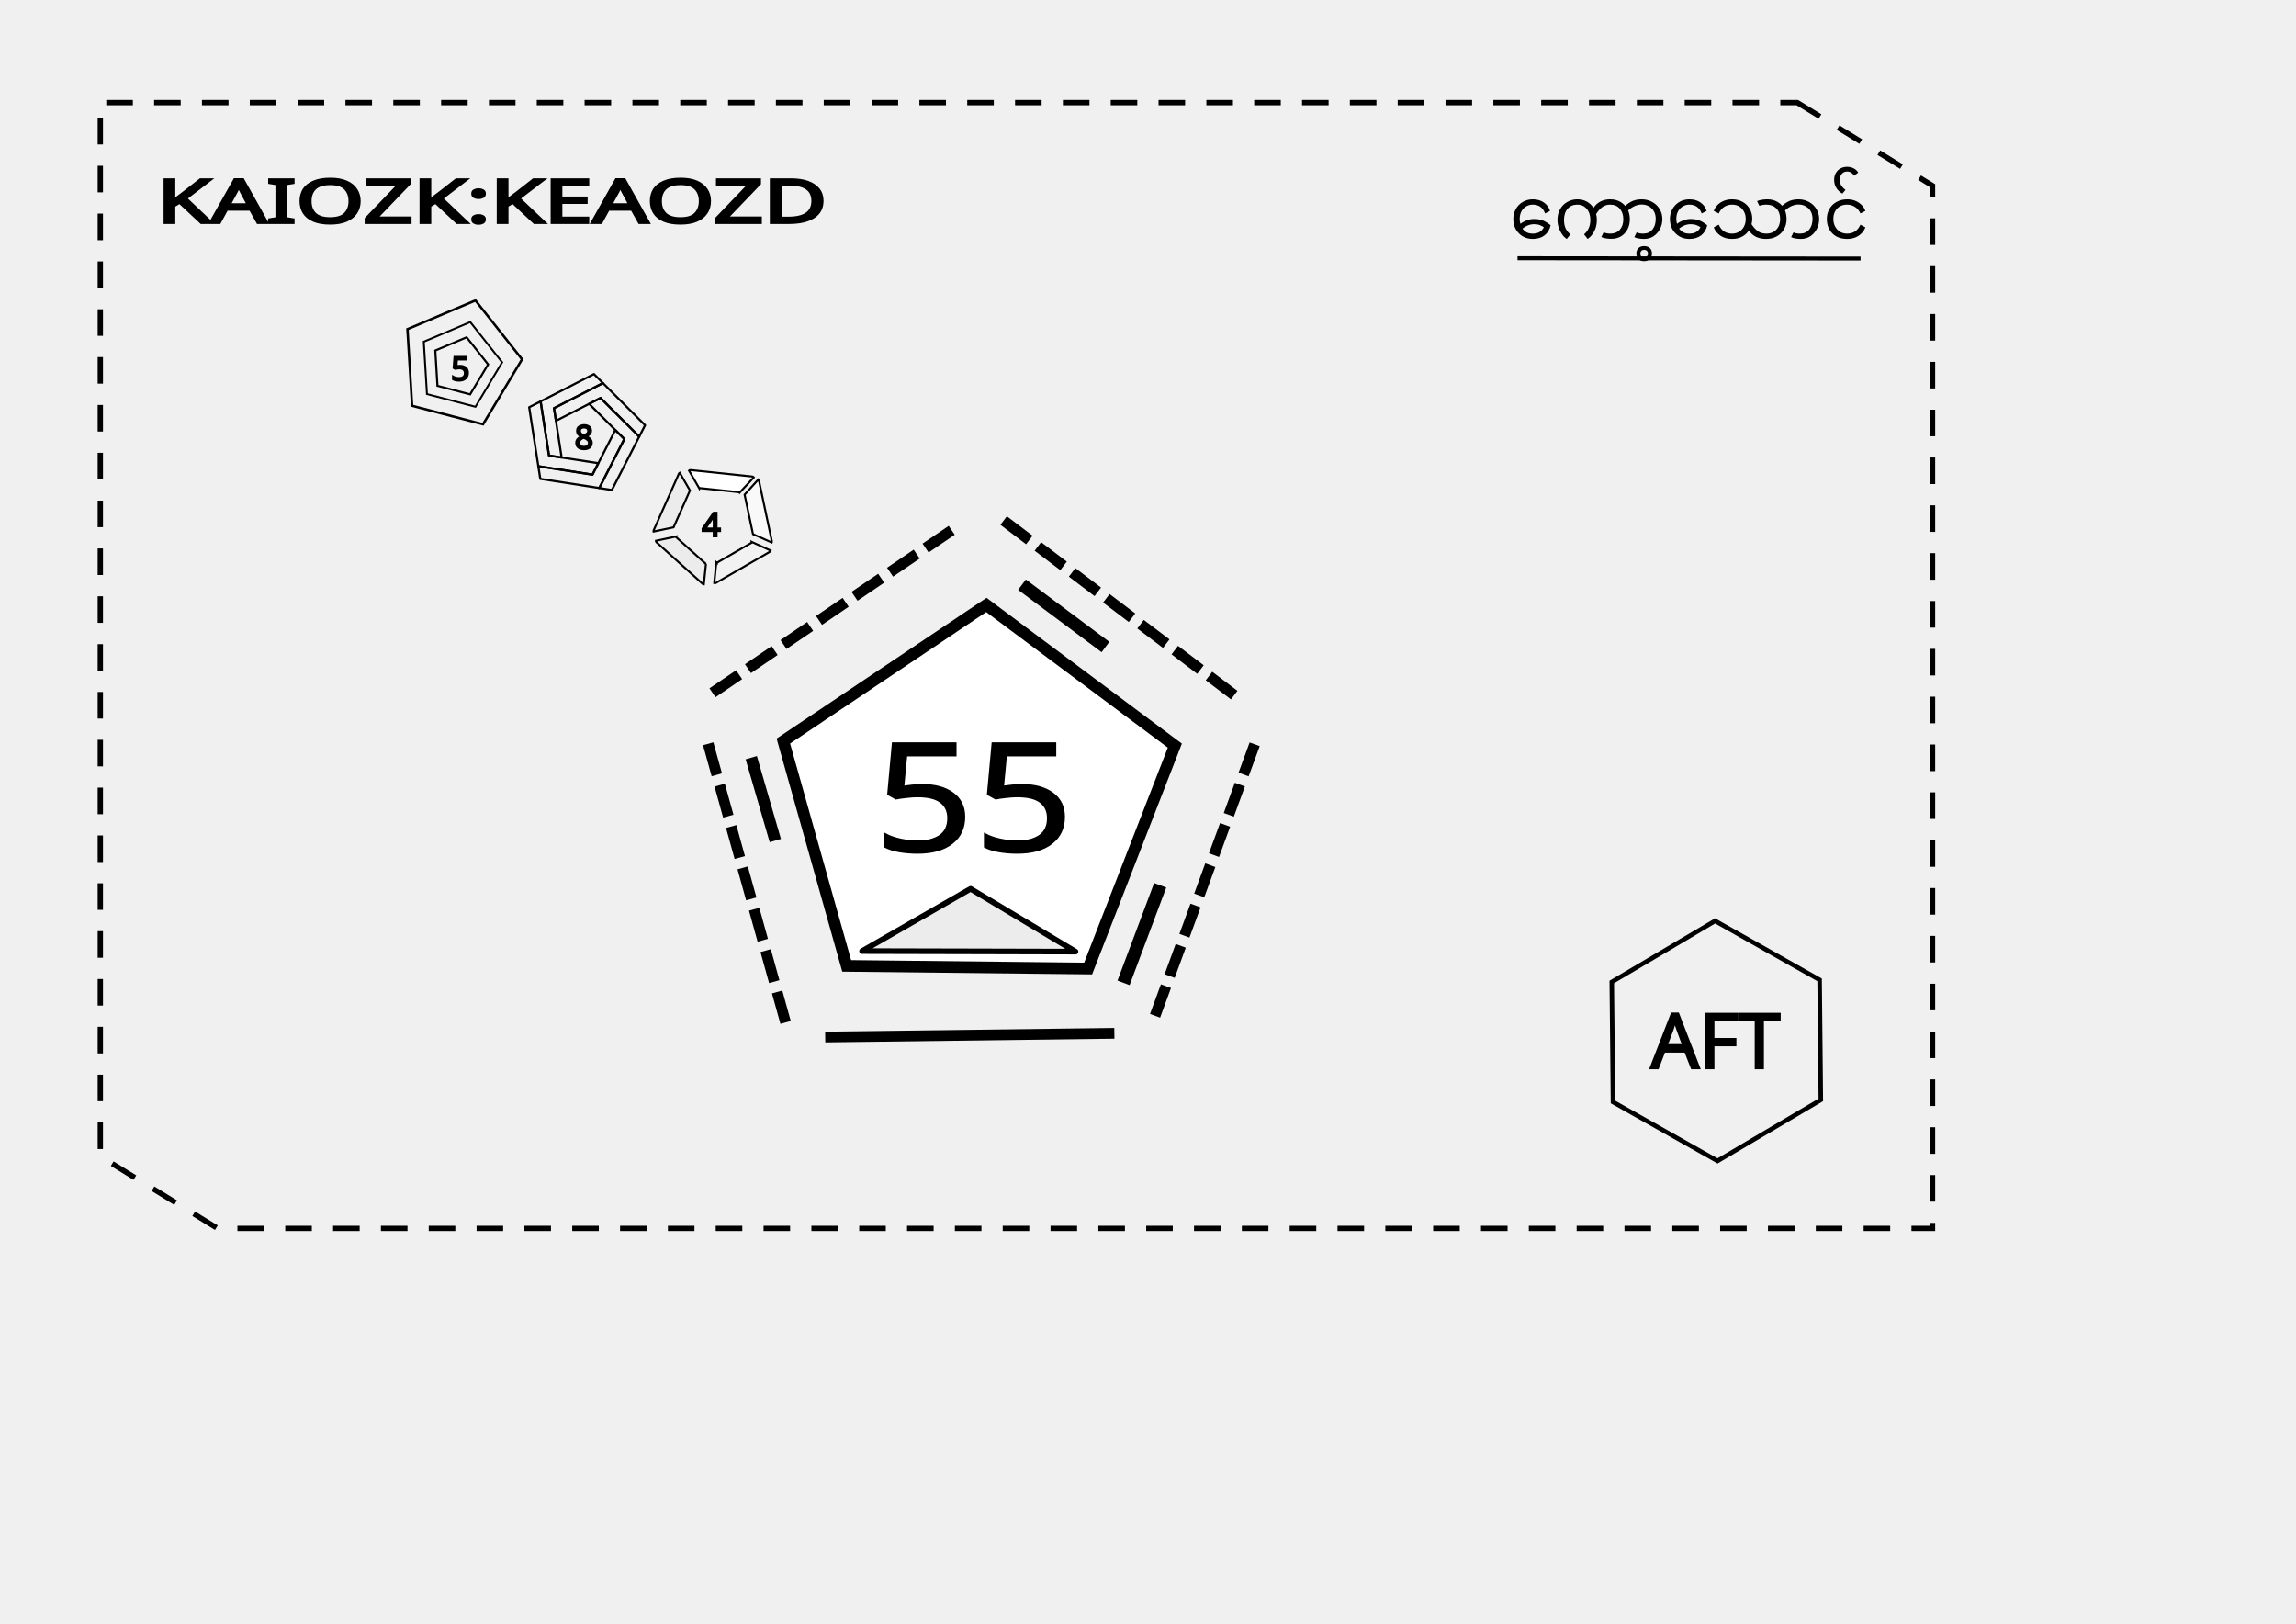
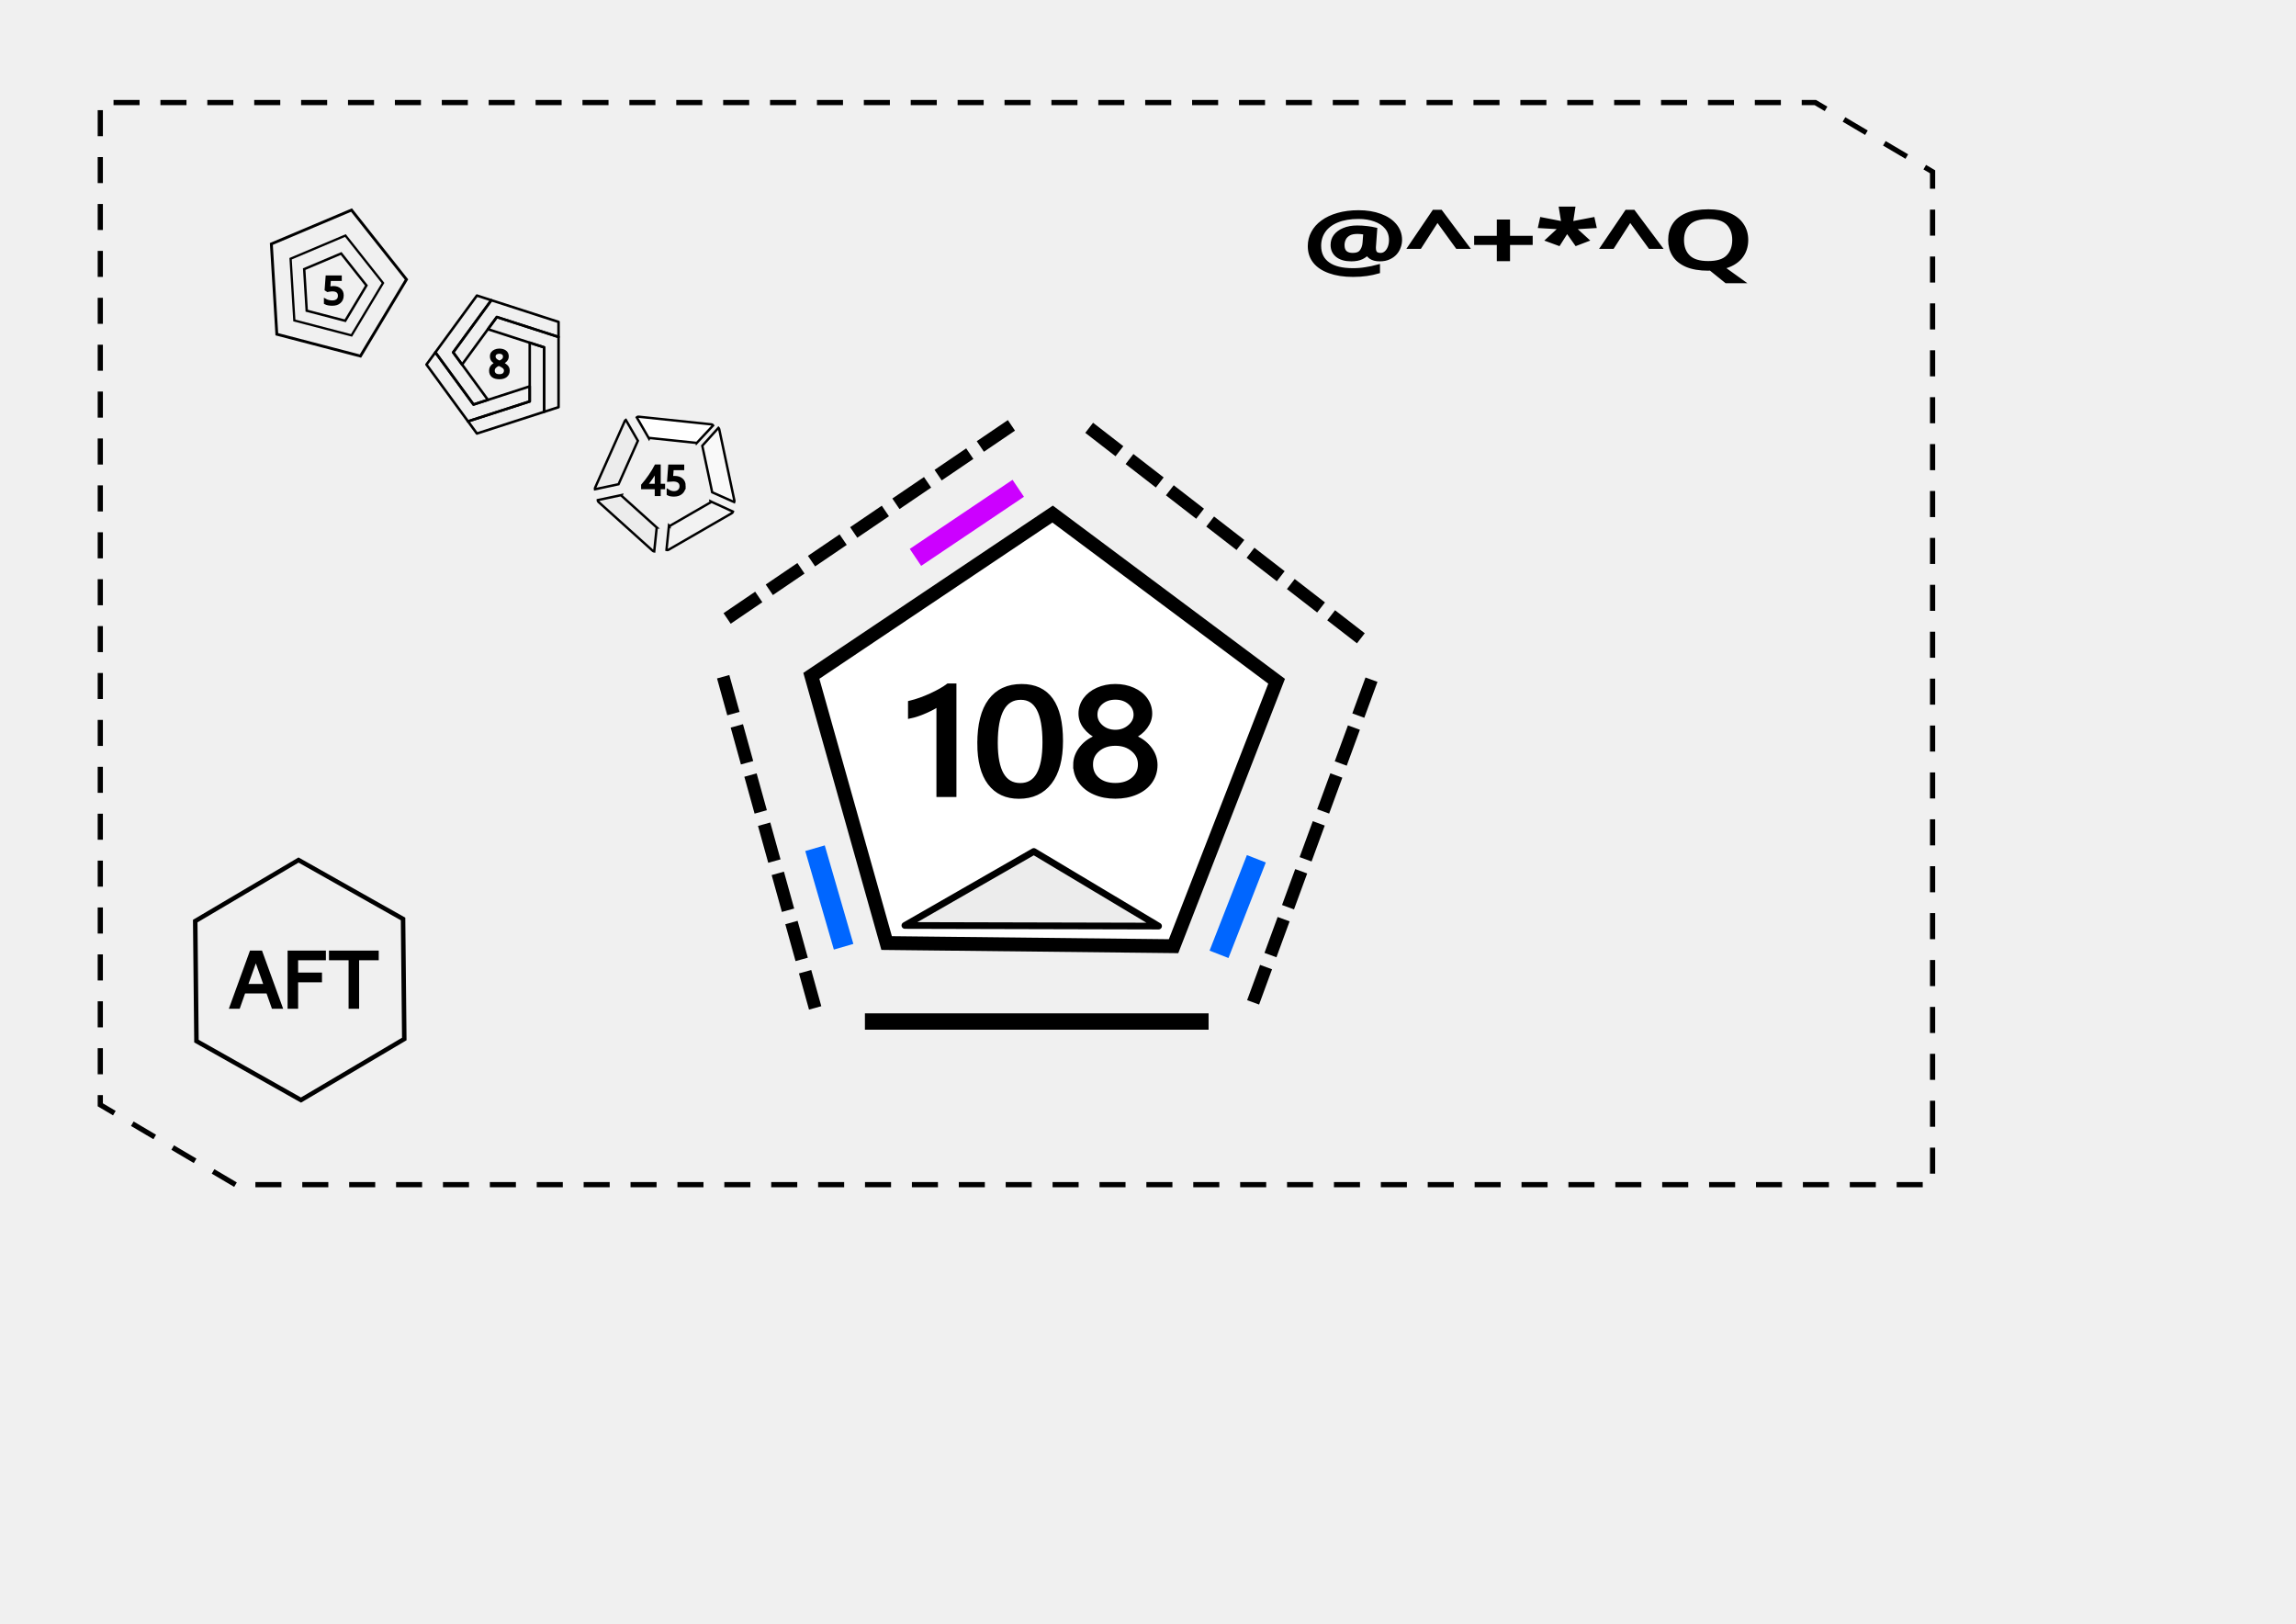
<svg xmlns="http://www.w3.org/2000/svg" width="297mm" height="210mm" viewBox="0 0 297 210" version="1.1" id="svg1">
  <defs id="defs1" />
  <g id="layer1">
-     <path id="path30-1" style="fill:none;fill-opacity:1;stroke:#000000;stroke-width:0.687;stroke-miterlimit:6.667;stroke-dasharray:3.437, 2.75;stroke-dashoffset:0" d="m 232.495,13.27 17.489,10.744 V 158.874 H 28.143 L 12.98,149.559 V 13.27 Z" />
-     <path style="fill:none;stroke:#000000;stroke-width:0.267;stroke-linecap:butt;stroke-linejoin:miter;stroke-miterlimit:5.5;stroke-dasharray:none;stroke-opacity:1" d="m 63.139,47.131 -2.326,3.872 -4.228,-1.104 -0.277,-4.564 4.053,-1.712 z" id="path16" />
-     <path d="m 97.226,70.08 0.021,0.099 -3e-5,10e-6 -4.518,2.608 -4e-5,4e-5 -0.067,-0.061 -0.274,2.68 c 0.021,0.007 0.042,0.013 0.064,0.015 0.055,0.006 0.111,-0.005 0.161,-0.034 l 6.943,-4.009 c 0.05,-0.029 0.088,-0.072 0.11,-0.122 0.007,-0.017 0.013,-0.034 0.017,-0.051 z" fill="#43cb8e" id="path1" style="fill:#f2f2f2;stroke:#000000;stroke-width:0.262;stroke-dasharray:none;stroke-opacity:1" />
-     <path d="m 97.507,61.748 c -0.012,-0.018 -0.026,-0.034 -0.042,-0.048 -0.041,-0.037 -0.093,-0.061 -0.15,-0.067 l -7.974,-0.838 c -0.057,-0.007 -0.113,0.007 -0.161,0.034 -0.018,0.01 -0.035,0.023 -0.05,0.037 l 1.343,2.327 0.031,-0.07 5.188,0.545 2e-5,-1e-5 0.005,0.022 z" fill="#ffaa5b" id="path3" style="fill:#ffffff;stroke:#000000;stroke-width:0.262;stroke-dasharray:none;stroke-opacity:1" />
-     <path d="m 98.092,62.013 -1.772,1.968 h 3e-5 l 1.085,5.103 -2e-5,1e-5 2.42,1.077 c 0.022,-0.05 0.029,-0.107 0.017,-0.163 l -1.667,-7.842 c -0.012,-0.056 -0.041,-0.106 -0.082,-0.142 z" fill="#fee55a" id="path5" style="fill:#f9f9f9;stroke:#000000;stroke-width:0.262;stroke-dasharray:none;stroke-opacity:1" />
-     <path d="m 91.32,72.945 -3.877,-3.491 -2e-5,-2e-5 0.03,-0.068 -2.626,0.555 c -6.3e-4,0.021 4.9e-4,0.043 0.005,0.063 0.011,0.054 0.039,0.104 0.082,0.142 l 5.958,5.365 c 0.043,0.038 0.096,0.061 0.15,0.067 l 0.277,-2.634 z" fill="#60b8fe" id="path6" style="fill:#ececec;stroke:#000000;stroke-width:0.262;stroke-dasharray:none;stroke-dashoffset:0;stroke-opacity:1" />
-     <path d="m 87.13,68.201 2.122,-4.766 -1.324,-2.294 c -0.048,0.027 -0.087,0.07 -0.11,0.122 l -3.261,7.324 c -0.023,0.053 -0.029,0.11 -0.017,0.163 z" fill="#ff656f" id="path12-1" style="fill:#ececec;stroke:#000000;stroke-width:0.262;stroke-dasharray:none;stroke-opacity:1" />
-     <g id="g2" transform="matrix(-0.5649038,-0.5649038,0.5649038,-0.5649038,77.42059,119.7865)" style="stroke-width:0.348;stroke-dasharray:none">
+     <path id="path30-1" style="fill:none;fill-opacity:1;stroke:#000000;stroke-width:0.674;stroke-miterlimit:6.667;stroke-dasharray:3.37, 2.696;stroke-dashoffset:0" d="M 30.464,153.218 12.974,142.89 V 13.264 H 234.827 l 15.163,8.954 V 153.218 Z" />
+     <path style="fill:none;stroke:#000000;stroke-width:0.314;stroke-linecap:butt;stroke-linejoin:miter;stroke-miterlimit:5.5;stroke-dasharray:none;stroke-opacity:1" d="m 47.402,36.921 -2.742,4.566 -4.984,-1.301 -0.326,-5.381 4.778,-2.019 z" id="path16" />
+     <path d="m 91.915,64.843 0.025,0.117 -4e-5,1.1e-5 -5.326,3.075 -4.7e-5,4.7e-5 -0.079,-0.071 -0.323,3.159 c 0.025,0.008 0.05,0.015 0.076,0.018 0.064,0.007 0.131,-0.006 0.19,-0.04 l 8.186,-4.726 c 0.059,-0.034 0.103,-0.085 0.13,-0.144 0.008,-0.019 0.015,-0.04 0.02,-0.061 z" fill="#43cb8e" id="path1" style="fill:#f2f2f2;stroke:#000000;stroke-width:0.309;stroke-dasharray:none;stroke-opacity:1" />
+     <path d="m 92.246,55.019 c -0.014,-0.021 -0.031,-0.04 -0.05,-0.057 -0.048,-0.043 -0.11,-0.072 -0.177,-0.079 l -9.401,-0.988 c -0.068,-0.008 -0.134,0.008 -0.19,0.04 -0.021,0.012 -0.041,0.027 -0.059,0.044 l 1.584,2.743 0.037,-0.083 6.116,0.643 2.3e-5,-1.2e-5 0.006,0.027 z" fill="#ffaa5b" id="path3" style="fill:#ffffff;stroke:#000000;stroke-width:0.309;stroke-dasharray:none;stroke-opacity:1" />
+     <path d="m 92.935,55.332 -2.09,2.321 h 3.5e-5 l 1.279,6.016 -2e-5,1.2e-5 2.853,1.27 c 0.026,-0.059 0.034,-0.126 0.02,-0.193 l -1.965,-9.246 c -0.014,-0.066 -0.049,-0.125 -0.097,-0.168 z" fill="#fee55a" id="path5" style="fill:#f9f9f9;stroke:#000000;stroke-width:0.309;stroke-dasharray:none;stroke-opacity:1" />
+     <path d="m 84.952,68.22 -4.57,-4.115 -2.3e-5,-2.3e-5 0.035,-0.08 -3.096,0.654 c -7.43e-4,0.025 5.77e-4,0.05 0.006,0.075 0.013,0.063 0.046,0.122 0.097,0.168 l 7.025,6.325 c 0.05,0.045 0.113,0.072 0.177,0.079 l 0.326,-3.106 z" fill="#60b8fe" id="path6" style="fill:#ececec;stroke:#000000;stroke-width:0.309;stroke-dasharray:none;stroke-dashoffset:0;stroke-opacity:1" />
+     <path d="m 80.012,62.628 2.501,-5.619 -1.561,-2.704 c -0.056,0.032 -0.102,0.082 -0.13,0.144 l -3.845,8.635 c -0.028,0.062 -0.034,0.129 -0.02,0.193 z" fill="#ff656f" id="path12-1" style="fill:#ececec;stroke:#000000;stroke-width:0.309;stroke-dasharray:none;stroke-opacity:1" />
+     <g id="g2" transform="matrix(1.4142135e-8,-0.9418801,0.9418801,1.4142135e-8,13.21472,101.6555)" style="stroke-width:0.348;stroke-dasharray:none">
      <path id="polygon1" style="fill:none;stroke:#000000;stroke-width:1.725;stroke-linecap:round;stroke-linejoin:round;stroke-dasharray:none" transform="matrix(0.2015509,0,0,0.2015509,44.97225,40.70913)" d="M 31.784,99.183 34.952,109 h 47.842 l 13.574,-42.056 -8.295,-6.068 -9.195,28.49 -3.168,9.817 z" />
      <path id="polygon2" style="fill:none;stroke:#000000;stroke-width:1.725;stroke-linecap:round;stroke-linejoin:round;stroke-dasharray:none" transform="matrix(0.2015509,0,0,0.2015509,44.97225,40.70913)" d="M 96.368,66.944 82.794,109 H 93.048 L 107.832,63.194 72.295,37.201 64,43.269 88.073,60.876 Z" />
      <path id="polygon3" style="fill:none;stroke:#000000;stroke-width:1.725;stroke-linecap:round;stroke-linejoin:round;stroke-dasharray:none" transform="matrix(0.2015509,0,0,0.2015509,44.97225,40.70913)" d="M 64,43.269 72.295,37.201 107.832,63.194 111,53.377 72.295,25.067 36.758,51.059 39.927,60.876 Z" />
      <path id="polygon4" style="fill:none;stroke:#000000;stroke-width:1.725;stroke-linecap:round;stroke-linejoin:round;stroke-dasharray:none" transform="matrix(0.2015509,0,0,0.2015509,44.97225,40.70913)" d="M 49.122,89.366 39.927,60.876 36.758,51.059 72.295,25.067 64,19 25.295,47.31 38.869,89.366 Z" />
      <path id="polygon5" style="fill:none;stroke:#000000;stroke-width:1.725;stroke-linecap:round;stroke-linejoin:round;stroke-dasharray:none" transform="matrix(0.2015509,0,0,0.2015509,44.97225,40.70913)" d="M 17,53.377 31.784,99.183 H 75.71 l 3.168,-9.817 H 49.122 38.869 L 25.295,47.31 Z" />
    </g>
-     <path style="fill:none;stroke:#000000;stroke-width:0.247;stroke-linecap:butt;stroke-linejoin:miter;stroke-miterlimit:5.5;stroke-dasharray:none;stroke-opacity:1" d="m 64.955,46.86 -3.452,5.747 -6.275,-1.638 -0.411,-6.774 6.015,-2.541 z" id="path2" />
-     <path style="fill:none;stroke:#000000;stroke-width:0.313;stroke-linecap:butt;stroke-linejoin:miter;stroke-miterlimit:5.5;stroke-dasharray:none;stroke-opacity:1" d="m 67.53,46.471 -5.048,8.404 -9.176,-2.395 -0.601,-9.906 8.796,-3.716 z" id="path29" />
-     <text xml:space="preserve" style="font-size:9.778px;line-height:1.25;font-family:sans-serif;letter-spacing:0px;fill:#000000;fill-opacity:1;stroke:#000000;stroke-width:0.317;stroke-dasharray:none;stroke-opacity:1" x="213.676" y="138.051" id="text121" transform="scale(0.9993828,1.000618)">
-       <tspan id="tspan121" style="fill:#000000;fill-opacity:1;stroke:#000000;stroke-width:0.317;stroke-dasharray:none;stroke-opacity:1" x="213.676" y="138.051">AFT</tspan>
+     <path style="fill:none;stroke:#000000;stroke-width:0.291;stroke-linecap:butt;stroke-linejoin:miter;stroke-miterlimit:5.5;stroke-dasharray:none;stroke-opacity:1" d="m 49.543,36.602 -4.07,6.776 -7.398,-1.931 -0.484,-7.986 7.092,-2.996 z" id="path2" />
+     <path style="fill:none;stroke:#000000;stroke-width:0.368;stroke-linecap:butt;stroke-linejoin:miter;stroke-miterlimit:5.5;stroke-dasharray:none;stroke-opacity:1" d="M 52.579,36.144 46.627,46.052 35.809,43.228 35.101,31.55 45.471,27.168 Z" id="path29" />
+     <path d="m 36.332,130.261 h -1.007 l -0.697,-1.983 h -3.073 l -0.697,1.983 h -0.959 l 2.586,-7.113 h 1.26 z m -1.994,-2.795 -1.245,-3.492 -1.25,3.492 z m 7.61,-3.478 h -3.593 v 2.006 h 3.087 v 0.841 h -3.087 v 3.425 h -0.945 v -7.113 h 4.538 z" id="text121" style="font-size:9.778px;line-height:1.25;letter-spacing:0px;stroke:#000000;stroke-width:0.417" aria-label="AF" />
+     <path style="fill:#ffffff;stroke:#000000;stroke-width:1.79;stroke-linecap:butt;stroke-linejoin:miter;stroke-miterlimit:5.5;stroke-dasharray:none;stroke-opacity:1" d="m 151.807,122.374 -37.118,-0.406 -9.737,-34.56 31.21,-20.922 28.975,21.623 z" id="path102" />
+     <path style="fill:#000000;fill-opacity:1;stroke:#000000;stroke-width:1.65;stroke-linecap:butt;stroke-linejoin:miter;stroke-dasharray:4.949, 1.65;stroke-dashoffset:0;stroke-opacity:1" d="m 93.547,87.524 11.898,42.833" id="path103" />
+     <path style="fill:#000000;fill-opacity:1;stroke:#000000;stroke-width:2.119;stroke-linecap:butt;stroke-linejoin:miter;stroke-dasharray:none;stroke-dashoffset:0;stroke-opacity:1" d="m 111.882,132.116 44.455,0.002" id="path104" />
+     <path style="fill:#000000;fill-opacity:1;stroke:#000000;stroke-width:1.65;stroke-linecap:butt;stroke-linejoin:miter;stroke-dasharray:4.949, 1.65;stroke-dashoffset:0;stroke-opacity:1" d="M 94.055,79.987 130.833,55.014" id="path105" />
+     <path style="fill:#000000;fill-opacity:1;stroke:#000000;stroke-width:1.65;stroke-linecap:butt;stroke-linejoin:miter;stroke-dasharray:4.949, 1.65;stroke-dashoffset:0;stroke-opacity:1" d="m 140.891,55.329 35.144,27.224" id="path106" />
+     <path style="fill:#000000;fill-opacity:1;stroke:#000000;stroke-width:1.65;stroke-linecap:butt;stroke-linejoin:miter;stroke-dasharray:4.949, 1.65;stroke-dashoffset:0;stroke-opacity:1" d="M 177.409,87.904 162.097,129.639" id="path107" />
+     <path style="fill:#00ff00;fill-opacity:1;stroke:#0066ff;stroke-width:2.626;stroke-linecap:butt;stroke-linejoin:miter;stroke-dasharray:none;stroke-dashoffset:0;stroke-opacity:1" d="m 105.426,109.702 3.699,12.744" id="path108" />
+     <path style="fill:#d400aa;fill-opacity:1;stroke:#cc00ff;stroke-width:2.645;stroke-linecap:butt;stroke-linejoin:miter;stroke-dasharray:63.473, 2.645;stroke-dashoffset:0;stroke-opacity:1" d="m 118.421,72.089 13.295,-8.937" id="path110" />
+     <path id="path122" style="fill:#ececec;stroke:#000000;stroke-width:0.866;stroke-linecap:round;stroke-linejoin:round;stroke-dasharray:none;stroke-dashoffset:0;stroke-opacity:1;paint-order:markers fill stroke" d="m 117.052,119.693 8.339,-4.786 8.339,-4.786 8.069,4.827 8.068,4.827 -16.408,-0.041 z" />
+     <path d="m 126.718,96.159 q 0,-3.649 1.396,-5.519 1.396,-1.878 4.044,-1.878 5.05,0 5.05,7.067 0,3.489 -1.427,5.341 -1.417,1.842 -3.983,1.842 -2.423,0 -3.757,-1.753 -1.324,-1.753 -1.324,-5.1 z m 2.053,-0.08 q 0,5.492 3.213,5.492 3.162,0 3.162,-5.581 0,-5.777 -3.1,-5.777 -3.275,0 -3.275,5.866 z m 10.347,2.857 q 0,-1.193 0.821,-2.199 0.821,-1.006 2.115,-1.433 -1.037,-0.507 -1.642,-1.3 -0.606,-0.792 -0.606,-1.718 0,-0.979 0.575,-1.789 0.585,-0.81 1.612,-1.273 1.037,-0.463 2.279,-0.463 1.252,0 2.289,0.463 1.037,0.454 1.612,1.264 0.575,0.81 0.575,1.798 0,0.908 -0.595,1.709 -0.585,0.792 -1.632,1.308 1.293,0.436 2.104,1.442 0.811,1.006 0.811,2.19 0,1.175 -0.647,2.11 -0.647,0.926 -1.837,1.442 -1.191,0.516 -2.679,0.516 -1.478,0 -2.659,-0.516 -1.18,-0.516 -1.837,-1.451 -0.657,-0.935 -0.657,-2.101 z m 1.971,-0.08 q 0,1.228 0.873,1.967 0.873,0.739 2.32,0.739 1.417,0 2.31,-0.748 0.903,-0.757 0.903,-1.958 0,-1.139 -0.914,-1.914 -0.903,-0.783 -2.299,-0.783 -1.386,0 -2.289,0.765 -0.903,0.757 -0.903,1.931 z m 0.575,-6.426 q 0,0.926 0.76,1.593 0.76,0.659 1.858,0.659 1.078,0 1.858,-0.668 0.79,-0.668 0.79,-1.584 0,-0.935 -0.76,-1.584 -0.749,-0.65 -1.889,-0.65 -1.129,0 -1.878,0.641 -0.739,0.632 -0.739,1.593 z" id="text123" style="font-size:16.472px;line-height:1.25;letter-spacing:0px;stroke:#000000;stroke-width:0.594" aria-label="08" />
+     <text xml:space="preserve" style="font-size:4.991px;line-height:1.25;font-family:sans-serif;letter-spacing:0px;fill:#000000;stroke:#000000;stroke-width:0.312" x="41.741" y="39.341" id="text152">
+       <tspan id="tspan152" style="fill:#000000;stroke:#000000;stroke-width:0.312" x="41.741" y="39.341">5</tspan>
    </text>
-     <path style="fill:#ffffff;stroke:#000000;stroke-width:1.506;stroke-linecap:butt;stroke-linejoin:miter;stroke-miterlimit:5.5;stroke-dasharray:none;stroke-opacity:1" d="m 140.756,125.264 -31.232,-0.342 -8.193,-29.079 26.261,-17.604 24.38,18.194 z" id="path102" />
-     <path style="fill:#000000;fill-opacity:1;stroke:#000000;stroke-width:1.388;stroke-linecap:butt;stroke-linejoin:miter;stroke-dasharray:4.165, 1.388;stroke-dashoffset:0;stroke-opacity:1" d="M 91.609,96.194 101.62,132.234" id="path103" />
-     <path style="fill:#000000;fill-opacity:1;stroke:#000000;stroke-width:1.388;stroke-linecap:butt;stroke-linejoin:miter;stroke-dasharray:none;stroke-dashoffset:0;stroke-opacity:1" d="m 106.746,134.119 37.402,-0.477" id="path104" />
-     <path style="fill:#000000;fill-opacity:1;stroke:#000000;stroke-width:1.388;stroke-linecap:butt;stroke-linejoin:miter;stroke-dasharray:4.165, 1.388;stroke-dashoffset:0;stroke-opacity:1" d="M 92.163,89.599 123.108,68.586" id="path105" />
-     <path style="fill:#000000;fill-opacity:1;stroke:#000000;stroke-width:1.388;stroke-linecap:butt;stroke-linejoin:miter;stroke-dasharray:4.165, 1.388;stroke-dashoffset:0;stroke-opacity:1" d="m 129.828,67.324 29.824,22.575" id="path106" />
-     <path style="fill:#000000;fill-opacity:1;stroke:#000000;stroke-width:1.388;stroke-linecap:butt;stroke-linejoin:miter;stroke-dasharray:4.165, 1.388;stroke-dashoffset:0;stroke-opacity:1" d="M 162.298,96.261 149.414,131.377" id="path107" />
-     <path style="fill:#000000;fill-opacity:1;stroke:#000000;stroke-width:1.514;stroke-linecap:butt;stroke-linejoin:miter;stroke-dasharray:none;stroke-dashoffset:0;stroke-opacity:1" d="m 97.18,97.992 3.112,10.723" id="path108" />
-     <path style="fill:#000000;fill-opacity:1;stroke:#000000;stroke-width:1.673;stroke-linecap:butt;stroke-linejoin:miter;stroke-dasharray:none;stroke-dashoffset:0;stroke-opacity:1" d="m 132.199,75.617 10.801,8.064" id="path110" />
-     <path id="path122" style="fill:#ececec;stroke:#000000;stroke-width:0.728;stroke-linecap:round;stroke-linejoin:round;stroke-dasharray:none;stroke-dashoffset:0;stroke-opacity:1;paint-order:markers fill stroke" d="m 111.513,123.008 7.017,-4.027 7.017,-4.027 6.789,4.061 6.789,4.061 -13.806,-0.035 z" />
-     <path style="fill:#000000;fill-opacity:1;stroke:#000000;stroke-width:1.673;stroke-linecap:butt;stroke-linejoin:miter;stroke-dasharray:none;stroke-dashoffset:0;stroke-opacity:1" d="m 145.335,127.115 4.742,-12.617" id="path123" />
-     <text xml:space="preserve" style="font-size:20.998px;line-height:1.25;font-family:sans-serif;letter-spacing:0px;stroke:#000000;stroke-width:0.274;stroke-dasharray:none;stroke-opacity:1" x="105.318" y="118.234" id="text123" transform="scale(1.073897,0.9311883)">
-       <tspan id="tspan123" style="stroke:#000000;stroke-width:0.274;stroke-dasharray:none;stroke-opacity:1" x="105.318" y="118.234">55</tspan>
+     <text xml:space="preserve" style="font-size:4.991px;line-height:1.25;font-family:sans-serif;letter-spacing:0px;fill:#000000;stroke:#000000;stroke-width:0.312" x="63.172" y="48.847" id="text153">
+       <tspan id="tspan153" style="fill:#000000;stroke:#000000;stroke-width:0.312" x="63.172" y="48.847">8</tspan>
    </text>
-     <text xml:space="preserve" style="font-size:9.364px;line-height:1.25;font-family:sans-serif;letter-spacing:0px;fill:#000000;stroke:#000000;stroke-width:0.419;stroke-dasharray:none" x="16.9" y="34.628" id="text151" transform="scale(1.202583,0.8315432)">
-       <tspan id="tspan151" style="fill:#000000;stroke:#000000;stroke-width:0.419;stroke-dasharray:none" x="16.9" y="34.628">KAIOZK:KEAOZD</tspan>
+     <path d="m 85.312,60.232 v 2.493 h 0.565 v 0.395 h -0.565 v 0.887 h -0.463 v -0.887 h -1.762 v -0.373 q 0.47,-0.529 0.946,-1.219 0.475,-0.69 0.785,-1.296 z m -1.689,2.493 h 1.226 v -1.799 q -0.253,0.456 -0.543,0.885 -0.29,0.426 -0.682,0.914 z m 4.918,0.117 q 0,0.553 -0.368,0.892 -0.366,0.339 -0.985,0.339 -0.531,0 -0.792,-0.158 v -0.487 q 0.383,0.249 0.78,0.249 0.395,0 0.636,-0.217 0.244,-0.219 0.244,-0.58 0,-0.361 -0.253,-0.561 -0.251,-0.202 -0.712,-0.202 -0.356,0 -0.641,0.032 l 0.139,-1.915 h 1.764 v 0.419 h -1.362 l -0.078,1.07 0.344,-0.015 q 0.6,0 0.941,0.3 0.344,0.297 0.344,0.836 z" id="text155" style="font-size:4.233px;line-height:1.25;letter-spacing:0px;stroke:#000000;stroke-width:0.312" aria-label="45" />
+     <text xml:space="preserve" style="font-size:12.229px;line-height:1.25;font-family:sans-serif;letter-spacing:0px;fill:#000000;stroke:#000000;stroke-width:0.547;stroke-dasharray:none" x="140.244" y="41.704" id="text151-5" transform="scale(1.202583,0.8315432)">
+       <tspan id="tspan151-7" style="fill:#000000;stroke:#000000;stroke-width:0.547;stroke-dasharray:none" x="140.244" y="41.704">@^+*^Q</tspan>
    </text>
-     <text xml:space="preserve" style="font-size:4.233px;line-height:1.25;font-family:sans-serif;letter-spacing:0px;fill:#000000;stroke:#000000;stroke-width:0.265" x="58.338" y="49.183" id="text152">
-       <tspan id="tspan152" style="fill:#000000;stroke:#000000;stroke-width:0.265" x="58.338" y="49.183">5</tspan>
-     </text>
-     <text xml:space="preserve" style="font-size:4.233px;line-height:1.25;font-family:sans-serif;letter-spacing:0px;fill:#000000;stroke:#000000;stroke-width:0.265" x="74.34" y="58.046" id="text153">
-       <tspan id="tspan153" style="fill:#000000;stroke:#000000;stroke-width:0.265" x="74.34" y="58.046">8</tspan>
-     </text>
-     <text xml:space="preserve" style="font-size:4.233px;line-height:1.25;font-family:sans-serif;letter-spacing:0px;fill:#000000;stroke:#000000;stroke-width:0.265" x="90.798" y="69.371" id="text155">
-       <tspan id="tspan155" style="fill:#000000;stroke:#000000;stroke-width:0.265" x="90.798" y="69.371">4</tspan>
-     </text>
-     <path style="fill:none;stroke:#000000;stroke-width:0.513;stroke-linecap:butt;stroke-linejoin:miter;stroke-dasharray:none;stroke-opacity:1" d="m 240.674,33.436 -44.374,-0.041" id="path74-3" />
-     <text xml:space="preserve" style="font-size:9.221px;line-height:1.25;font-family:sans-serif;letter-spacing:0px;stroke-width:0.576" x="195.269" y="30.809" id="text79">
-       <tspan id="tspan79" style="stroke-width:0.576" x="195.269" y="30.809">ကော့သောင်</tspan>
-     </text>
-     <path id="path1-4" style="fill:none;stroke:#000000;stroke-width:0.582;stroke-dasharray:none;stroke-dashoffset:0" d="m 235.534,142.251 -13.363,7.898 -13.521,-7.624 -0.158,-15.522 13.363,-7.898 13.521,7.624 z" />
-     <path style="fill:#ffffff;stroke:#000000;stroke-width:0.629;stroke-linecap:butt;stroke-linejoin:miter;stroke-miterlimit:5.5;stroke-dasharray:none;stroke-opacity:1" d="m 64.064,-31.578 -12.557,-3.512 -0.162,-12.611 12.492,-4.261 7.865,9.971 z" id="path87" />
-     <path style="fill:#000000;fill-opacity:1;stroke:#000000;stroke-width:0.58;stroke-linecap:butt;stroke-linejoin:miter;stroke-dasharray:1.739, 0.58;stroke-dashoffset:0;stroke-opacity:1" d="m 47.387,-48.611 0.143,15.615" id="path88" />
-     <path style="fill:#000000;fill-opacity:1;stroke:#000000;stroke-width:0.58;stroke-linecap:butt;stroke-linejoin:miter;stroke-dasharray:1.739, 0.58;stroke-dashoffset:0;stroke-opacity:1" d="m 49.006,-31.459 15.134,3.849" id="path89" />
-     <path style="fill:#000000;fill-opacity:1;stroke:#000000;stroke-width:0.58;stroke-linecap:butt;stroke-linejoin:miter;stroke-dasharray:1.739, 0.58;stroke-dashoffset:0;stroke-opacity:1" d="m 48.322,-51.21 14.749,-5.13" id="path90" />
-     <path style="fill:#000000;fill-opacity:1;stroke:#000000;stroke-width:0.58;stroke-linecap:butt;stroke-linejoin:miter;stroke-dasharray:1.739, 0.58;stroke-dashoffset:0;stroke-opacity:1" d="m 65.917,-56.123 9.587,12.326" id="path91" />
-     <path style="fill:#000000;fill-opacity:1;stroke:#000000;stroke-width:0.58;stroke-linecap:butt;stroke-linejoin:miter;stroke-dasharray:1.739, 0.58;stroke-dashoffset:0;stroke-opacity:1" d="m 75.884,-40.946 -8.99,12.768" id="path92" />
-     <path style="fill:#000000;fill-opacity:1;stroke:#000000;stroke-width:0.632;stroke-linecap:butt;stroke-linejoin:miter;stroke-dasharray:none;stroke-dashoffset:0;stroke-opacity:1" d="m 49.439,-47.692 0.096,4.66" id="path93" />
-     <path style="fill:#ff0000;fill-opacity:1;stroke:#00ff00;stroke-width:0.583;stroke-linecap:butt;stroke-linejoin:miter;stroke-dasharray:none;stroke-dashoffset:0;stroke-opacity:1" d="m 64.048,-27 3.134,-0.977" id="path94" />
-     <path style="fill:#000000;fill-opacity:1;stroke:#000000;stroke-width:0.698;stroke-linecap:butt;stroke-linejoin:miter;stroke-dasharray:none;stroke-dashoffset:0;stroke-opacity:1" d="m 69.236,-48.265 3.484,4.419" id="path95" />
-     <path id="path99" style="fill:#ececec;stroke:#000000;stroke-width:0.392;stroke-linecap:round;stroke-linejoin:round;stroke-dasharray:none;stroke-dashoffset:0;stroke-opacity:1;paint-order:markers fill stroke" d="m 64.818,-48.088 2.615,3.129 2.615,3.129 -2.637,3.027 -2.637,3.027 0.022,-6.156 z" />
-     <path style="fill:#000000;fill-opacity:1;stroke:#000000;stroke-width:0.698;stroke-linecap:butt;stroke-linejoin:miter;stroke-dasharray:none;stroke-dashoffset:0;stroke-opacity:1" d="m 69.728,-35.859 3.275,-4.576" id="path100" />
-     <text xml:space="preserve" style="font-size:8.04px;line-height:1.25;font-family:sans-serif;letter-spacing:0px;stroke-width:0.503" x="50.089" y="-40.962" id="text100" transform="scale(1.058223,0.94498)">
-       <tspan id="tspan100" style="stroke-width:0.503" x="50.089" y="-40.962">10</tspan>
-     </text>
-     <path style="fill:#ffffff;stroke:#000000;stroke-width:0.629;stroke-linecap:butt;stroke-linejoin:miter;stroke-miterlimit:5.5;stroke-dasharray:none;stroke-opacity:1" d="m 99.364,-33.154 12.557,-3.512 0.162,-12.611 -12.492,-4.261 -7.865,9.971 z" id="path22" />
-     <path style="fill:#000000;fill-opacity:1;stroke:#000000;stroke-width:0.58;stroke-linecap:butt;stroke-linejoin:miter;stroke-dasharray:1.739, 0.58;stroke-dashoffset:0;stroke-opacity:1" d="m 116.041,-50.186 -0.143,15.615" id="path25" />
-     <path style="fill:#000000;fill-opacity:1;stroke:#000000;stroke-width:0.58;stroke-linecap:butt;stroke-linejoin:miter;stroke-dasharray:1.739, 0.58;stroke-dashoffset:0;stroke-opacity:1" d="m 114.421,-33.035 -15.134,3.849" id="path48" />
-     <path style="fill:#000000;fill-opacity:1;stroke:#000000;stroke-width:0.58;stroke-linecap:butt;stroke-linejoin:miter;stroke-dasharray:1.739, 0.58;stroke-dashoffset:0;stroke-opacity:1" d="m 115.105,-52.786 -14.749,-5.13" id="path51" />
-     <path style="fill:#000000;fill-opacity:1;stroke:#000000;stroke-width:0.58;stroke-linecap:butt;stroke-linejoin:miter;stroke-dasharray:1.739, 0.58;stroke-dashoffset:0;stroke-opacity:1" d="m 97.51,-57.699 -9.587,12.326" id="path52" />
-     <path style="fill:#000000;fill-opacity:1;stroke:#000000;stroke-width:0.58;stroke-linecap:butt;stroke-linejoin:miter;stroke-dasharray:1.739, 0.58;stroke-dashoffset:0;stroke-opacity:1" d="m 87.543,-42.522 8.99,12.768" id="path81" />
-     <path style="fill:#000000;fill-opacity:1;stroke:#000000;stroke-width:0.632;stroke-linecap:butt;stroke-linejoin:miter;stroke-dasharray:none;stroke-dashoffset:0;stroke-opacity:1" d="m 113.989,-42.109 -0.096,4.66" id="path83" />
-     <path style="fill:#ffff00;fill-opacity:1;stroke:#0000ff;stroke-width:0.583;stroke-linecap:butt;stroke-linejoin:miter;stroke-dasharray:none;stroke-dashoffset:0;stroke-opacity:1" d="m 99.503,-29.192 -3.134,-0.977" id="path86" />
-     <path style="fill:#000000;fill-opacity:1;stroke:#000000;stroke-width:0.698;stroke-linecap:butt;stroke-linejoin:miter;stroke-dasharray:none;stroke-dashoffset:0;stroke-opacity:1" d="m 94.07,-49.864 -3.484,4.419" id="path96" />
-     <path id="path97" style="fill:#ececec;stroke:#000000;stroke-width:0.392;stroke-linecap:round;stroke-linejoin:round;stroke-dasharray:none;stroke-dashoffset:0;stroke-opacity:1;paint-order:markers fill stroke" d="m 98.61,-49.664 -2.615,3.129 -2.615,3.129 2.637,3.027 2.637,3.027 -0.023,-6.156 z" />
-     <text xml:space="preserve" style="font-size:8.04px;line-height:1.25;font-family:sans-serif;letter-spacing:0px;stroke-width:0.503" x="94.933" y="-42.63" id="text98" transform="scale(1.058223,0.94498)">
-       <tspan id="tspan98" style="stroke-width:0.503" x="94.933" y="-42.63">35</tspan>
-     </text>
-     <path style="fill:#000000;fill-opacity:1;stroke:#000000;stroke-width:0.698;stroke-linecap:butt;stroke-linejoin:miter;stroke-dasharray:none;stroke-dashoffset:0;stroke-opacity:1" d="m 93.626,-37.268 -3.252,-4.593" id="path124" />
-     <path style="fill:#ffffff;stroke:#000000;stroke-width:0.629;stroke-linecap:butt;stroke-linejoin:miter;stroke-miterlimit:5.5;stroke-dasharray:1.258, 0.629;stroke-dashoffset:0;stroke-opacity:1" d="m 20.698,-53.231 -13.038,0.143 -3.42,12.14 10.963,7.349 10.178,-7.596 z" id="path98" />
-     <path style="fill:#000000;fill-opacity:1;stroke:#000000;stroke-width:0.58;stroke-linecap:butt;stroke-linejoin:miter;stroke-dasharray:1.739, 0.58;stroke-dashoffset:0;stroke-opacity:1" d="M 0.18,-41.095 4.36,-56.141" id="path125" />
-     <path style="fill:#000000;fill-opacity:1;stroke:#000000;stroke-width:0.58;stroke-linecap:butt;stroke-linejoin:miter;stroke-dasharray:1.739, 0.58;stroke-dashoffset:0;stroke-opacity:1" d="m 6.5,-56.927 15.614,0.199" id="path126" />
-     <path style="fill:#000000;fill-opacity:1;stroke:#000000;stroke-width:0.58;stroke-linecap:butt;stroke-linejoin:miter;stroke-dasharray:1.739, 0.58;stroke-dashoffset:0;stroke-opacity:1" d="M 0.411,-38.341 13.33,-29.569" id="path127" />
-     <path style="fill:#000000;fill-opacity:1;stroke:#000000;stroke-width:0.58;stroke-linecap:butt;stroke-linejoin:miter;stroke-dasharray:1.739, 0.58;stroke-dashoffset:0;stroke-opacity:1" d="m 16.135,-29.042 12.451,-9.425" id="path128" />
-     <path style="fill:#000000;fill-opacity:1;stroke:#000000;stroke-width:0.58;stroke-linecap:butt;stroke-linejoin:miter;stroke-dasharray:1.739, 0.58;stroke-dashoffset:0;stroke-opacity:1" d="m 29.691,-41.123 -5.379,-14.66" id="path129" />
-     <path style="fill:#000000;fill-opacity:1;stroke:#000000;stroke-width:0.632;stroke-linecap:butt;stroke-linejoin:miter;stroke-dasharray:none;stroke-dashoffset:0;stroke-opacity:1" d="m 2.506,-41.845 1.299,-4.476" id="path130" />
-     <path style="fill:#000000;fill-opacity:1;stroke:#000000;stroke-width:0.698;stroke-linecap:butt;stroke-linejoin:miter;stroke-dasharray:none;stroke-dashoffset:0;stroke-opacity:1" d="m 17.125,-32.504 4.509,-3.367" id="path131" />
-     <path id="path132" style="fill:#f9f9f9;stroke:#000000;stroke-width:0.304;stroke-linecap:round;stroke-linejoin:round;stroke-dasharray:0.304, 0.608;stroke-dashoffset:0;stroke-opacity:1;paint-order:markers fill stroke" d="m 9.328,-39.004 2.929,1.681 2.929,1.681 2.834,-1.696 2.834,-1.695 -5.764,0.014 z" />
-     <path style="fill:#000000;fill-opacity:1;stroke:#000000;stroke-width:0.698;stroke-linecap:butt;stroke-linejoin:miter;stroke-dasharray:none;stroke-dashoffset:0;stroke-opacity:1" d="m 22.609,-54.003 1.98,5.267" id="path133" />
-     <text xml:space="preserve" style="font-size:6.674px;line-height:1.25;font-family:sans-serif;letter-spacing:0px;fill:#000000;stroke:#000000;stroke-width:0.25;stroke-dasharray:none;stroke-opacity:1" x="7.951" y="-45.509" id="text133" transform="scale(1.056289,0.9467107)">
-       <tspan id="tspan133" style="fill:#000000;stroke:#000000;stroke-width:0.25;stroke-dasharray:none;stroke-opacity:1" x="7.951" y="-45.509">105</tspan>
-     </text>
+     <path id="path1-4" style="fill:none;stroke:#000000;stroke-width:0.582;stroke-dasharray:none;stroke-dashoffset:0" d="m 52.296,134.376 -13.363,7.898 -13.521,-7.624 -0.158,-15.522 13.363,-7.898 13.521,7.624 z" />
+     <path d="m 48.783,123.988 h -2.538 v 6.273 h -0.945 v -6.273 h -2.538 v -0.841 h 6.022 z" id="text1" style="font-size:9.778px;line-height:1.25;letter-spacing:0px;stroke:#000000;stroke-width:0.417" aria-label="T" />
+     <path d="M 121.43,102.781 V 90.988 q -0.472,0.409 -1.601,0.917 -1.119,0.507 -2.074,0.712 v -1.709 q 1.263,-0.303 2.7,-0.961 1.437,-0.668 2.207,-1.255 h 0.76 v 14.09 z" id="text2" style="font-size:16.472px;line-height:1.25;letter-spacing:0px;stroke:#000000;stroke-width:0.594" aria-label="1" />
+     <path style="fill:#0000ff;fill-opacity:1;stroke:#0066ff;stroke-width:2.626;stroke-linecap:butt;stroke-linejoin:miter;stroke-dasharray:none;stroke-dashoffset:0;stroke-opacity:1" d="m 162.516,111.068 -4.83,12.359" id="path4" />
  </g>
</svg>
